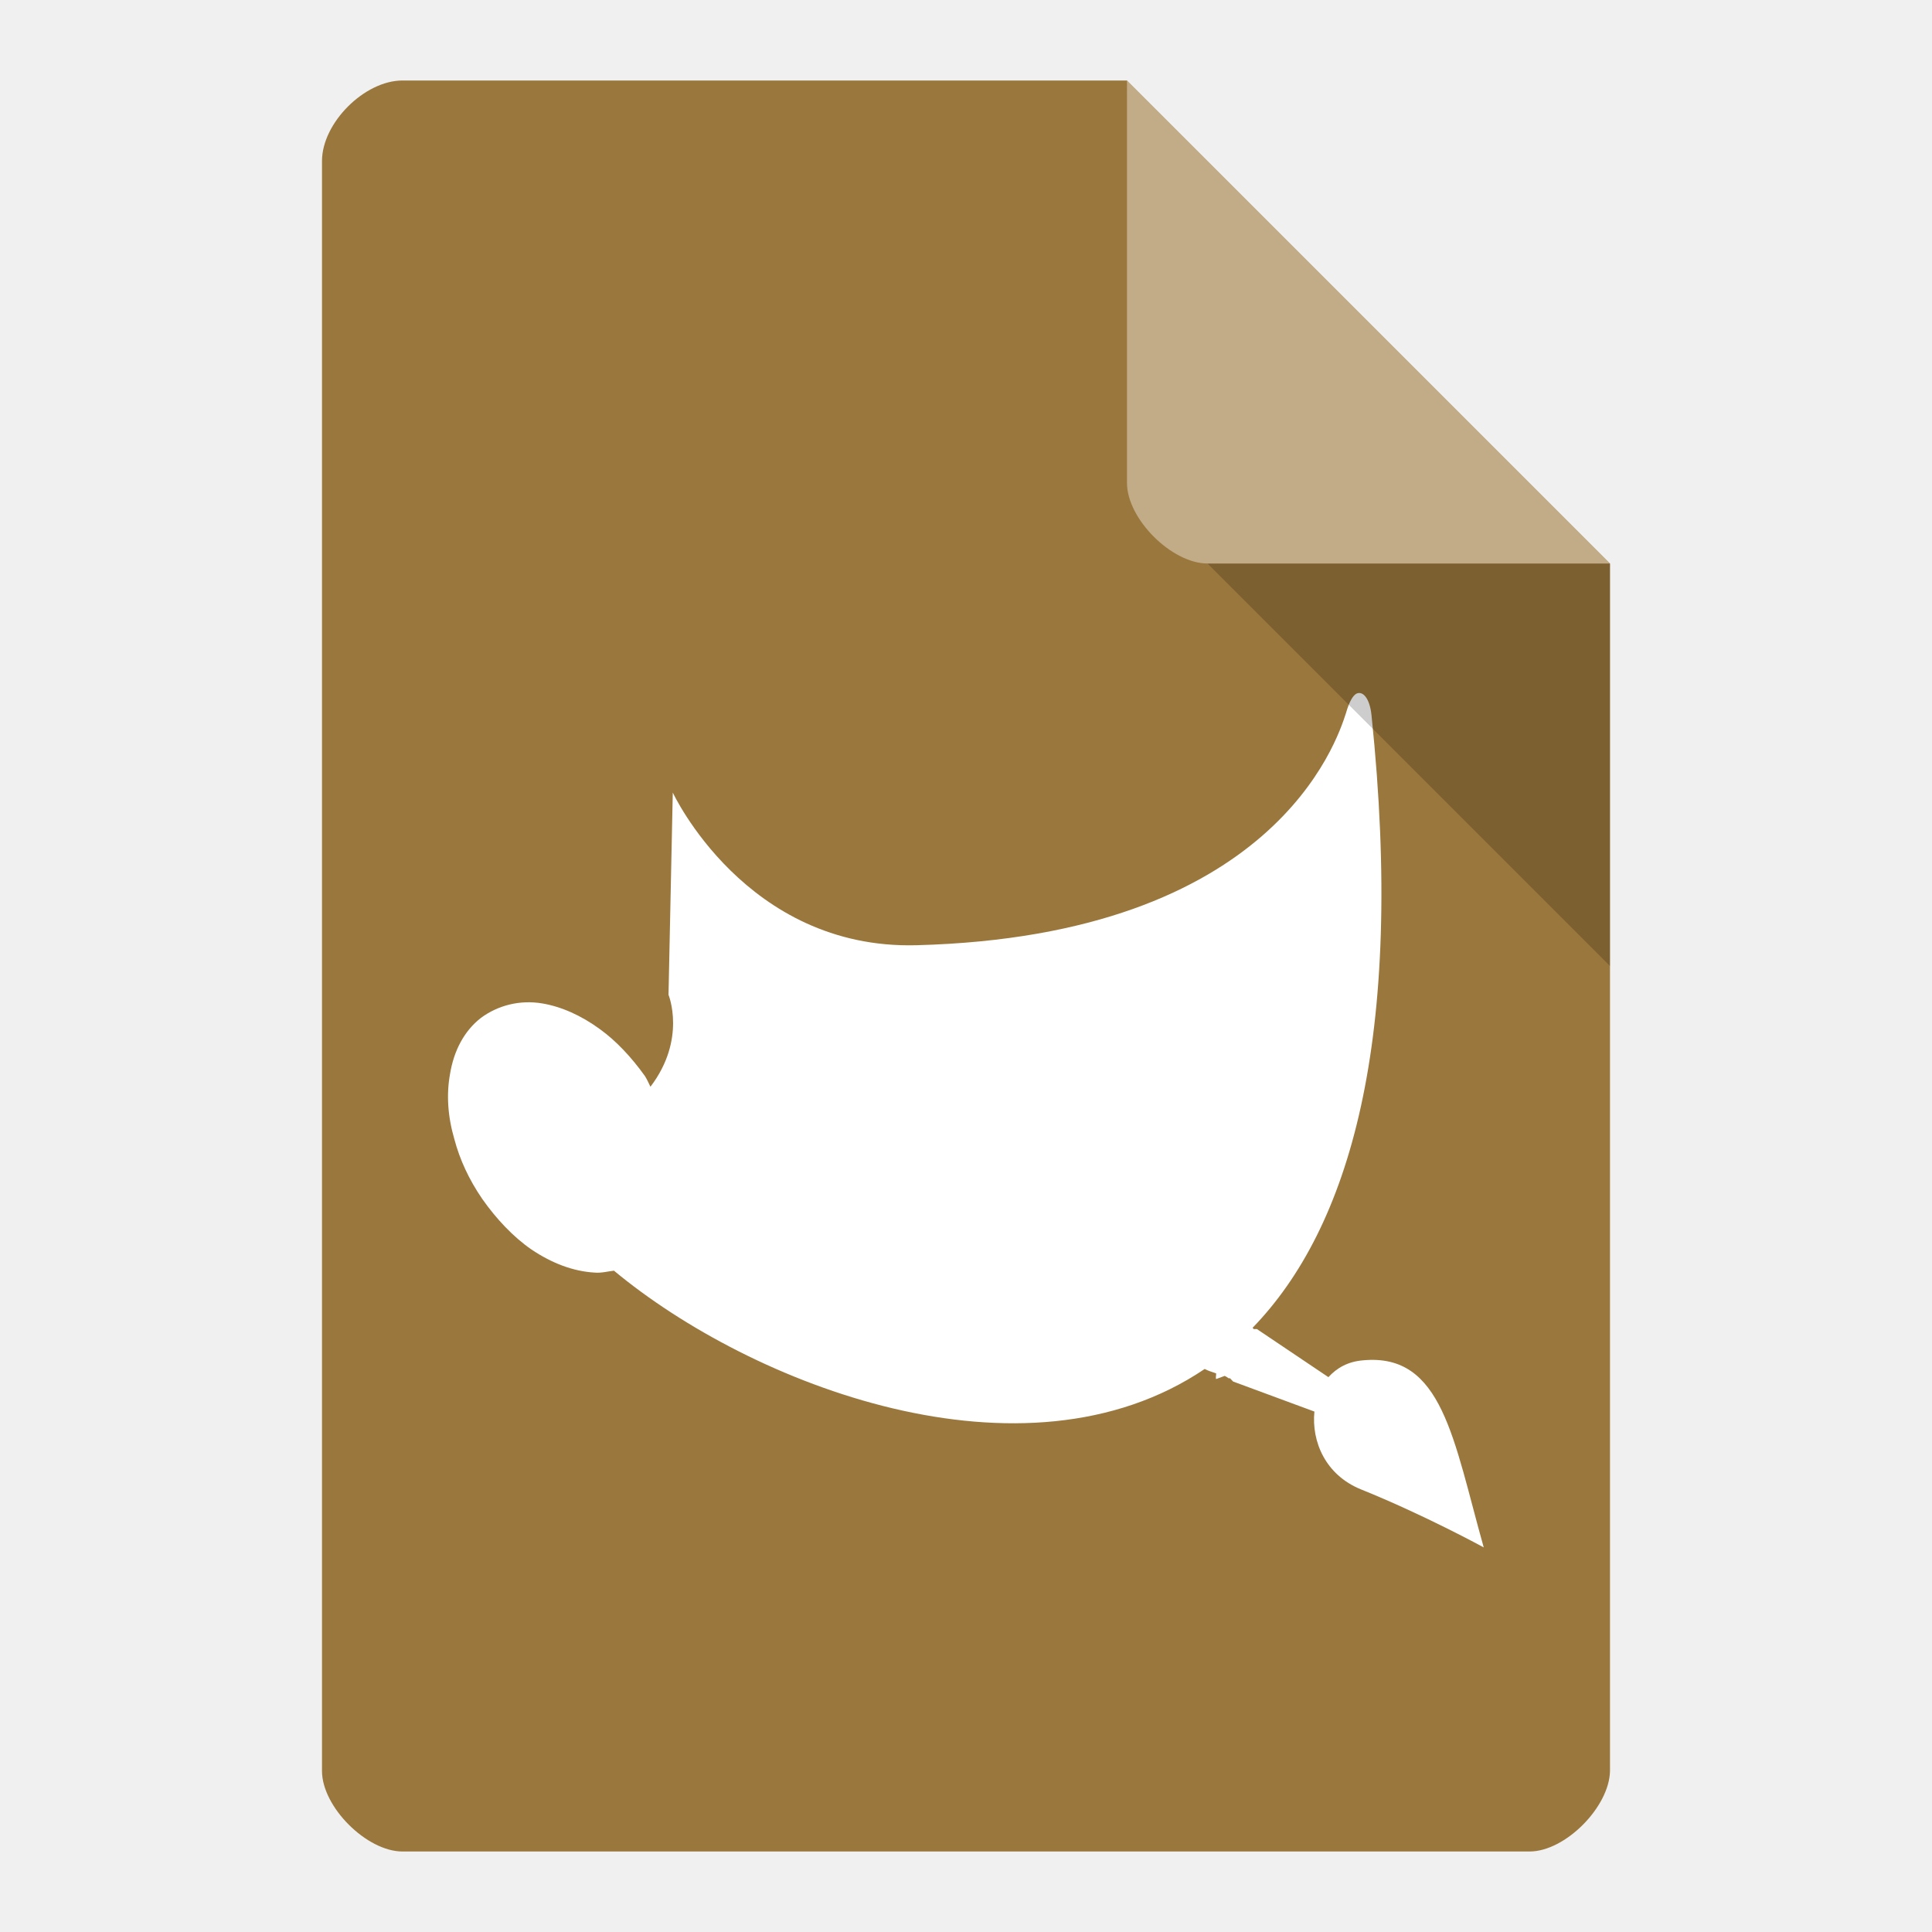
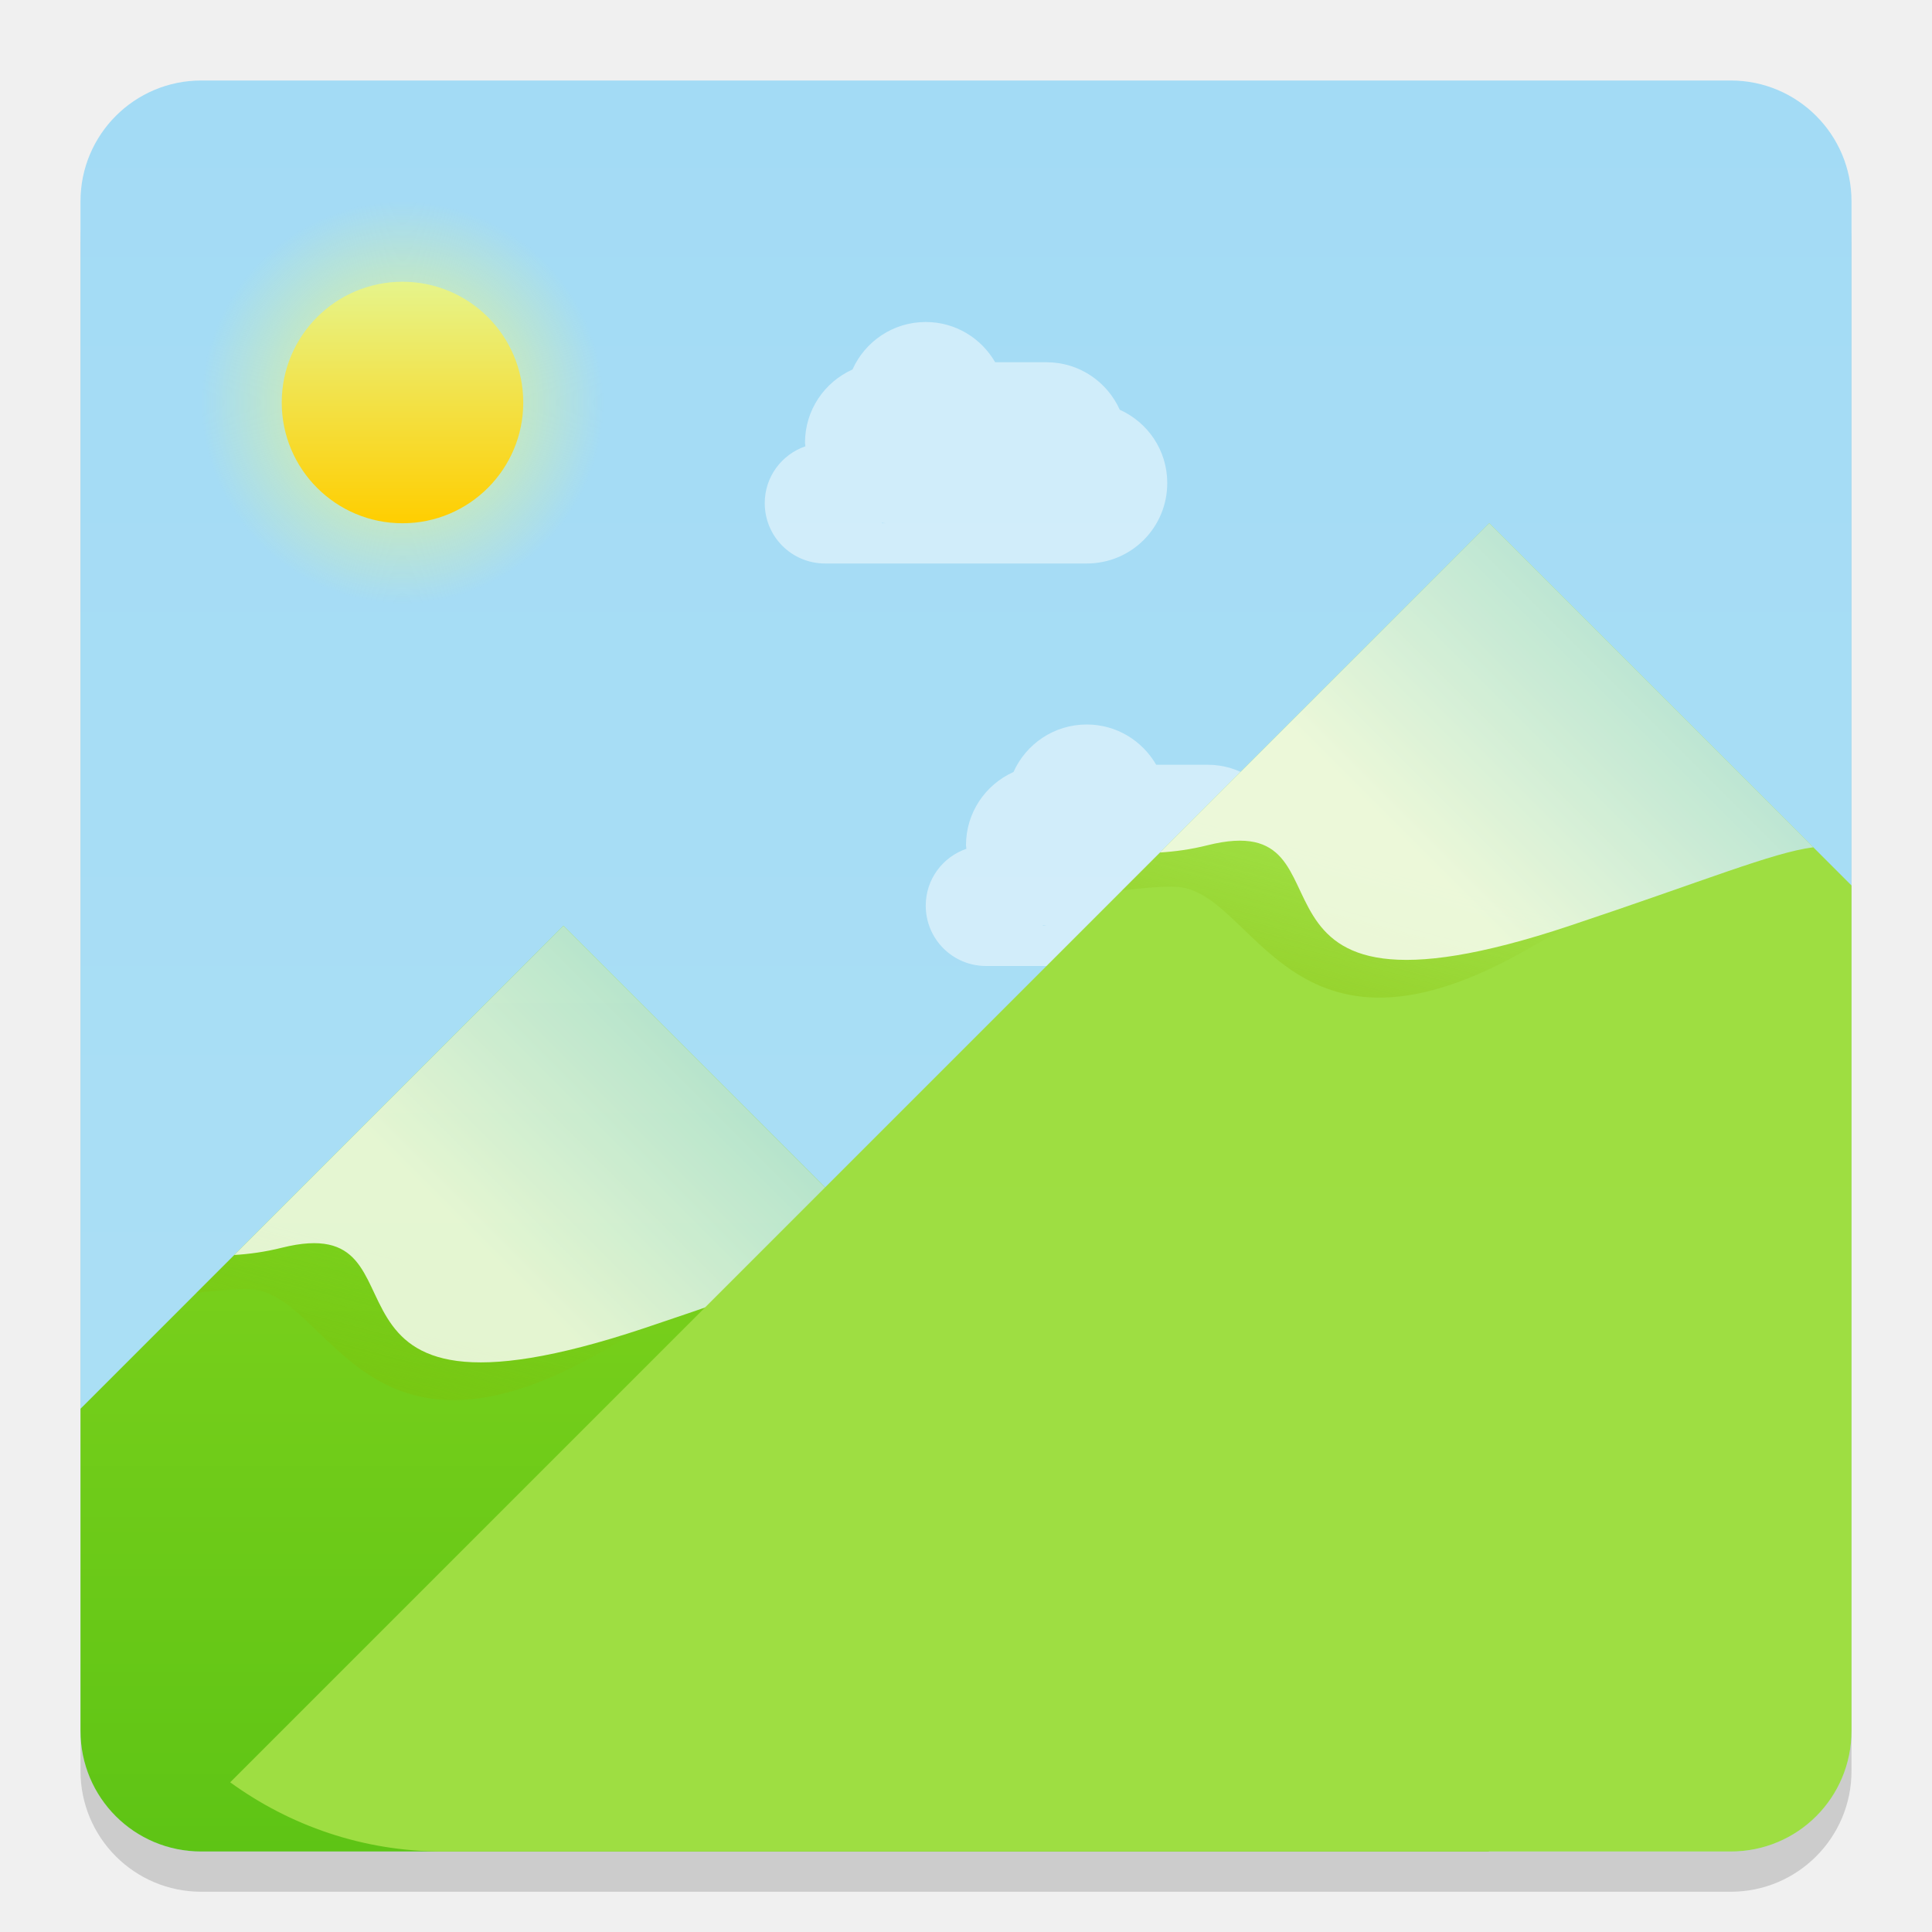
- <svg xmlns="http://www.w3.org/2000/svg" width="48px" height="48px" viewBox="0 0 48 48" version="1.1">
-   <g id="surface1">
-     <path style=" stroke:none;fill-rule:nonzero;fill:rgb(60.392%,46.667%,23.529%);fill-opacity:1;" d="M 10 2 C 9.055 2 8 3.055 8 4 L 8 44 C 8 44.891 9.109 46 10 46 L 38 46 C 38.891 46 39.984 44.891 40 44 L 40 14 L 28 2 Z M 10 2 " />
-     <path style=" stroke:none;fill-rule:nonzero;fill:rgb(100%,100%,100%);fill-opacity:1;" d="M 33.699 17.234 C 33.609 17.281 33.516 17.449 33.441 17.715 C 33.215 18.414 31.648 23.25 22.766 23.484 C 18.527 23.594 16.715 19.691 16.715 19.691 L 16.609 24.715 C 16.609 24.715 17.062 25.816 16.16 27 C 16.113 26.906 16.082 26.828 16.023 26.734 C 15.691 26.27 15.312 25.863 14.906 25.57 C 14.438 25.227 13.941 25.008 13.473 24.93 C 12.914 24.836 12.371 24.977 11.949 25.289 C 11.527 25.617 11.273 26.113 11.18 26.688 C 11.09 27.188 11.121 27.73 11.289 28.305 C 11.422 28.805 11.648 29.301 11.98 29.785 C 12.328 30.281 12.75 30.73 13.203 31.043 C 13.715 31.387 14.242 31.586 14.77 31.617 C 14.938 31.633 15.102 31.586 15.254 31.57 C 18.66 34.402 25.434 37.047 29.93 34.012 C 30.02 34.059 30.125 34.09 30.215 34.121 C 30.215 34.184 30.199 34.23 30.215 34.262 L 30.426 34.184 C 30.469 34.199 30.5 34.23 30.531 34.246 C 30.547 34.246 30.547 34.23 30.562 34.246 L 30.637 34.324 L 32.656 35.07 C 32.582 35.816 32.93 36.641 33.805 37 C 35.387 37.637 36.863 38.445 36.863 38.445 C 36.109 35.77 35.84 33.609 33.863 33.797 C 33.488 33.828 33.215 33.984 33.004 34.215 L 31.227 33.02 L 31.148 33.02 L 31.121 32.988 C 33.516 30.516 34.918 25.863 34.074 17.762 C 34.031 17.355 33.863 17.156 33.699 17.234 Z M 33.699 17.234 " />
-     <path style=" stroke:none;fill-rule:nonzero;fill:rgb(0%,0%,0%);fill-opacity:0.196;" d="M 30 14 L 40 24 L 40 14 Z M 30 14 " />
-     <path style=" stroke:none;fill-rule:nonzero;fill:rgb(100%,100%,100%);fill-opacity:0.392;" d="M 28 2 L 40 14 L 30 14 C 29.109 14 28 12.891 28 12 Z M 28 2 " />
+ <svg xmlns="http://www.w3.org/2000/svg" xmlns:xlink="http://www.w3.org/1999/xlink" width="48" height="48" id="svg2" version="1.1">
+   <defs id="defs4">
+     <linearGradient id="linearGradient3828">
+       <stop style="stop-color:#0d80b1;stop-opacity:1;" offset="0" id="stop3830" />
+       <stop style="stop-color:#0c95ca;stop-opacity:1;" offset="1" id="stop3832" />
+     </linearGradient>
+     <linearGradient id="linearGradient4188">
+       <stop style="stop-color:#f59f3a;stop-opacity:1;" offset="0" id="stop4190" />
+       <stop style="stop-color:#ffab46;stop-opacity:1;" offset="1" id="stop4192" />
+     </linearGradient>
+     <linearGradient id="linearGradient4112">
+       <stop style="stop-color:#f77c13;stop-opacity:1;" offset="0" id="stop4114" />
+       <stop style="stop-color:#fb9b49;stop-opacity:1;" offset="1" id="stop4116" />
+     </linearGradient>
+     <linearGradient id="linearGradient3929">
+       <stop style="stop-color:#313131;stop-opacity:1;" offset="0" id="stop3931" />
+       <stop style="stop-color:#555555;stop-opacity:1;" offset="1" id="stop3933" />
+     </linearGradient>
+     <linearGradient id="linearGradient3757">
+       <stop style="stop-color:#0f88de;stop-opacity:1;" offset="0" id="stop3759" />
+       <stop style="stop-color:#81bffa;stop-opacity:1;" offset="1" id="stop3761" />
+     </linearGradient>
+     <linearGradient xlink:href="#linearGradient3929" id="linearGradient3935" x1="27" y1="47" x2="27" y2="2" gradientUnits="userSpaceOnUse" />
+     <linearGradient xlink:href="#linearGradient4524" id="linearGradient4530" x1="24" y1="46" x2="24" y2="2" gradientUnits="userSpaceOnUse" />
+     <linearGradient id="linearGradient4524">
+       <stop style="stop-color:#ca7f4f;stop-opacity:1;" offset="0" id="stop4526" />
+       <stop style="stop-color:#d99356;stop-opacity:1;" offset="1" id="stop4528" />
+     </linearGradient>
+     <linearGradient xlink:href="#linearGradient5847" id="linearGradient5893" x1="29.2" y1="14.867" x2="23.8" y2="40.067" gradientUnits="userSpaceOnUse" />
+     <linearGradient id="linearGradient5847">
+       <stop id="stop5849" offset="0" style="stop-color:#ffffff;stop-opacity:1;" />
+       <stop style="stop-color:#d22d2d;stop-opacity:1;" offset="0.217" id="stop5859" />
+       <stop id="stop6761" offset="0.391" style="stop-color:#e81670;stop-opacity:1;" />
+       <stop style="stop-color:#cfcbce;stop-opacity:1;" offset="0.478" id="stop5857" />
+       <stop id="stop6769" offset="0.596" style="stop-color:#4db7f4;stop-opacity:1;" />
+       <stop style="stop-color:#14b560;stop-opacity:1;" offset="0.739" id="stop5855" />
+       <stop id="stop5851" offset="1" style="stop-color:#ffffff;stop-opacity:1;" />
+     </linearGradient>
+     <linearGradient y2="40.067" x2="23.8" y1="14.867" x1="29.2" gradientUnits="userSpaceOnUse" id="linearGradient3152" xlink:href="#linearGradient5847" />
+     <linearGradient xlink:href="#linearGradient5847-0" id="linearGradient5893-4" x1="29.2" y1="14.867" x2="23.8" y2="40.067" gradientUnits="userSpaceOnUse" gradientTransform="matrix(1.111111,0,0,1.071429,-5.444701,-4.92857)" />
+     <linearGradient id="linearGradient5847-0">
+       <stop id="stop5849-8" offset="0" style="stop-color:#ffffff;stop-opacity:1;" />
+       <stop style="stop-color:#d22d2d;stop-opacity:1;" offset="0.217" id="stop5859-9" />
+       <stop id="stop6761-5" offset="0.391" style="stop-color:#e81670;stop-opacity:1;" />
+       <stop style="stop-color:#cfcbce;stop-opacity:1;" offset="0.478" id="stop5857-2" />
+       <stop id="stop6769-3" offset="0.596" style="stop-color:#4db7f4;stop-opacity:1;" />
+       <stop style="stop-color:#14b560;stop-opacity:1;" offset="0.739" id="stop5855-0" />
+       <stop id="stop5851-1" offset="1" style="stop-color:#ffffff;stop-opacity:1;" />
+     </linearGradient>
+     <linearGradient xlink:href="#linearGradient4561" id="linearGradient4559" x1="17.696" y1="1018.596" x2="12.946" y2="1015.104" gradientUnits="userSpaceOnUse" gradientTransform="matrix(0.9996487,0,0,1.012509,0.00416191,-11.7773)" />
+     <linearGradient id="linearGradient4561">
+       <stop id="stop4563" offset="0" style="stop-color:#ffe900;stop-opacity:1;" />
+       <stop id="stop4565" offset="1" style="stop-color:#fffd84;stop-opacity:0.256" />
+     </linearGradient>
+     <linearGradient id="linearGradient5847-7">
+       <stop id="stop5849-9" offset="0" style="stop-color:#ffffff;stop-opacity:1;" />
+       <stop style="stop-color:#d22d2d;stop-opacity:1;" offset="0.217" id="stop5859-6" />
+       <stop id="stop6761-0" offset="0.391" style="stop-color:#e81670;stop-opacity:1;" />
+       <stop style="stop-color:#cfcbce;stop-opacity:1;" offset="0.478" id="stop5857-5" />
+       <stop id="stop6769-0" offset="0.596" style="stop-color:#4db7f4;stop-opacity:1;" />
+       <stop style="stop-color:#14b560;stop-opacity:1;" offset="0.739" id="stop5855-6" />
+       <stop id="stop5851-3" offset="1" style="stop-color:#ffffff;stop-opacity:1;" />
+     </linearGradient>
+     <linearGradient xlink:href="#linearGradient4512" id="linearGradient4530-0" x1="24" y1="46" x2="24" y2="2" gradientUnits="userSpaceOnUse" />
+     <linearGradient id="linearGradient4512">
+       <stop style="stop-color:#ade0f5;stop-opacity:1" offset="0" id="stop4514" />
+       <stop style="stop-color:#a3dbf5;stop-opacity:1" offset="1" id="stop4516" />
+     </linearGradient>
+     <radialGradient gradientTransform="translate(0,1004.362)" xlink:href="#linearGradient4358" id="radialGradient4356" cx="10" cy="10" fx="10" fy="10" r="5" gradientUnits="userSpaceOnUse" />
+     <linearGradient id="linearGradient4358">
+       <stop id="stop4360" offset="0" style="stop-color:#f1fa83;stop-opacity:1" />
+       <stop id="stop4362" offset="1" style="stop-color:#e6f48b;stop-opacity:0" />
+     </linearGradient>
+     <linearGradient xlink:href="#linearGradient4314" id="linearGradient4320" x1="13" y1="46" x2="13" y2="23" gradientUnits="userSpaceOnUse" />
+     <linearGradient id="linearGradient4314">
+       <stop style="stop-color:#5ec415;stop-opacity:1" offset="0" id="stop4316" />
+       <stop style="stop-color:#88d61f;stop-opacity:1" offset="1" id="stop4318" />
+     </linearGradient>
+     <linearGradient xlink:href="#linearGradient4330" id="linearGradient4340" gradientUnits="userSpaceOnUse" x1="10" y1="15" x2="10" y2="5" gradientTransform="matrix(0.6000007,0,0,0.6000007,3.999996,1008.362)" />
+     <linearGradient id="linearGradient4330">
+       <stop style="stop-color:#ffce00;stop-opacity:1" offset="0" id="stop4332" />
+       <stop style="stop-color:#e6f48b;stop-opacity:1" offset="1" id="stop4334" />
+     </linearGradient>
+     <linearGradient gradientTransform="translate(-23,1014.362)" xlink:href="#linearGradient4486" id="linearGradient4492-8" x1="32" y1="33" x2="35" y2="21.804" gradientUnits="userSpaceOnUse" />
+     <linearGradient id="linearGradient4486">
+       <stop style="stop-color:#85b900;stop-opacity:1;" offset="0" id="stop4488" />
+       <stop style="stop-color:#85b900;stop-opacity:0;" offset="1" id="stop4490" />
+     </linearGradient>
+     <linearGradient gradientTransform="translate(-23,1014.362)" xlink:href="#linearGradient4465" id="linearGradient4463-1" x1="42" y1="14" x2="35" y2="21" gradientUnits="userSpaceOnUse" />
+     <linearGradient id="linearGradient4465">
+       <stop id="stop4467" offset="0" style="stop-color:#ade0f5;stop-opacity:1" />
+       <stop style="stop-color:#d6effa;stop-opacity:1;" offset="0.5" id="stop4471" />
+       <stop id="stop4469" offset="1" style="stop-color:#ffffff;stop-opacity:1" />
+     </linearGradient>
+     <linearGradient xlink:href="#linearGradient4322" id="linearGradient4328" x1="33" y1="46" x2="33" y2="13" gradientUnits="userSpaceOnUse" />
+     <linearGradient id="linearGradient4322">
+       <stop style="stop-color:#9ede42;stop-opacity:1" offset="0" id="stop4324" />
+       <stop style="stop-color:#9ede41;stop-opacity:1" offset="1" id="stop4326" />
+     </linearGradient>
+     <linearGradient gradientTransform="translate(0,1004.362)" xlink:href="#linearGradient4486" id="linearGradient4492" x1="32" y1="33" x2="35" y2="21.804" gradientUnits="userSpaceOnUse" />
+     <linearGradient gradientTransform="translate(0,1004.362)" xlink:href="#linearGradient4465" id="linearGradient4463" x1="42" y1="14" x2="35" y2="21" gradientUnits="userSpaceOnUse" />
+     <linearGradient id="linearGradient3106">
+       <stop id="stop3108" offset="0" style="stop-color:#ade0f5;stop-opacity:1" />
+       <stop style="stop-color:#d6effa;stop-opacity:1;" offset="0.5" id="stop3110" />
+       <stop id="stop3112" offset="1" style="stop-color:#ffffff;stop-opacity:1" />
+     </linearGradient>
+     <linearGradient gradientTransform="translate(0,1004.362)" y2="2" x2="24" y1="46" x1="24" gradientUnits="userSpaceOnUse" id="linearGradient3125" xlink:href="#linearGradient4512" />
+     <linearGradient xlink:href="#linearGradient4314" id="linearGradient3207" gradientUnits="userSpaceOnUse" x1="13" y1="46" x2="13" y2="23" gradientTransform="translate(0,1004.362)" />
+   </defs>
+   <g id="layer1" transform="translate(0,-1004.362)">
+     <rect rx="3" ry="3" y="1007.362" x="2" height="44" width="44" id="rect3212" style="fill:#000000;fill-opacity:1;stroke:none;display:inline;opacity:0.15" />
+     <rect style="fill:url(#linearGradient3125);fill-opacity:1;stroke:none;display:inline" id="rect3038" width="44" height="44" x="2" y="1006.362" ry="3" rx="3" />
+     <rect style="text-decoration:none;color:#000000;fill:url(#radialGradient4356);fill-opacity:1;fill-rule:nonzero;stroke:none;visibility:visible;display:inline;overflow:visible;enable-background:accumulate" id="rect4287" width="10" height="10" x="5" y="1009.362" rx="5" ry="5" />
+     <path style="fill:url(#linearGradient3207);fill-opacity:1;fill-rule:evenodd;stroke:none;display:inline" d="m 14,1027.362 -12,12 0,8 c 0,1.662 1.338,3 3,3 l 32,0 z" id="path4293" />
+     <rect ry="3" rx="3" y="1011.362" x="7" height="6" width="6" id="rect4338" style="text-decoration:none;color:#000000;fill:url(#linearGradient4340);fill-opacity:1;fill-rule:nonzero;stroke:none;visibility:visible;display:inline;overflow:visible;enable-background:accumulate" />
+     <path style="fill:url(#linearGradient4492-8);fill-opacity:1;fill-rule:evenodd;stroke:none;display:inline" d="m 8.582,1032.78 -3.705,3.705 c 0.477,-0.057 0.943,-0.102 1.318,-0.092 1.999,0.052 2.805,4.987 8.805,1.523 6,-3.464 8,-0.555 8,-0.555 0,0 0,-0.5 -0.125,-1.125 l -2.289,-2.289 c -2.515,-0.467 -7.652,-0.872 -12.004,-1.168 z" id="path4475-8" />
+     <path style="opacity:0.8;fill:url(#linearGradient4463-1);fill-opacity:1;fill-rule:evenodd;stroke:none;display:inline" d="m 14,1027.362 -8.18,8.18 c 0.372,-0.023 0.762,-0.075 1.18,-0.18 4,-1 0,5 9,2 3.361,-1.121 5.047,-1.822 6.051,-1.949 L 14,1027.362 z" id="path4456-5" />
+     <path id="path4553" d="m 27,1022.362 c -0.814,0 -1.508,0.485 -1.82,1.18 C 24.485,1023.855 24,1024.548 24,1025.362 c 0,0.03 0.009,0.058 0.01,0.088 -0.587,0.203 -1.01,0.754 -1.01,1.412 0,0.831 0.669,1.5 1.5,1.5 l 6.5,0 c 1.108,0 2,-0.892 2,-2 0,-0.814 -0.485,-1.508 -1.18,-1.82 -0.313,-0.695 -1.006,-1.18 -1.82,-1.18 l -1.275,0 c -0.346,-0.596 -0.984,-1 -1.725,-1 z m -1.088,4.99 c 0.03,0 0.058,0.01 0.088,0.01 l -0.092,0 c 0.001,0 0.003,-0.01 0.004,-0.01 z" style="text-decoration:none;color:#000000;fill:#ffffff;fill-opacity:0.482;fill-rule:nonzero;stroke:none;visibility:visible;display:inline;overflow:visible;enable-background:accumulate" />
+     <path style="fill:url(#linearGradient4328);fill-opacity:1;fill-rule:evenodd;stroke:none;display:inline" d="M 37 13 L 5.719 44.281 C 7.202 45.357 9.02 46 11 46 L 37 46 L 43 46 C 44.662 46 46 44.662 46 43 L 46 37 L 46 22 L 37 13 z " transform="translate(0,1004.362)" id="path4295" />
+     <path style="fill:url(#linearGradient4492);fill-opacity:1;fill-rule:evenodd;stroke:none;display:inline" d="m 31.582,1022.78 -3.705,3.705 c 0.477,-0.057 0.943,-0.102 1.318,-0.092 1.999,0.052 2.805,4.987 8.805,1.523 6,-3.464 8,-0.555 8,-0.555 0,0 0,-0.5 -0.125,-1.125 l -2.289,-2.289 c -2.515,-0.467 -7.652,-0.872 -12.004,-1.168 z" id="path4475" />
+     <path style="opacity:0.8;fill:url(#linearGradient4463);fill-opacity:1;fill-rule:evenodd;stroke:none;display:inline" d="m 37,1017.362 -8.18,8.18 c 0.372,-0.023 0.762,-0.075 1.18,-0.18 4,-1 0,5 9,2 3.361,-1.121 5.047,-1.822 6.051,-1.949 L 37,1017.362 z" id="path4456" />
+     <path style="text-decoration:none;color:#000000;fill:#ffffff;fill-opacity:0.482;fill-rule:nonzero;stroke:none;visibility:visible;display:inline;overflow:visible;enable-background:accumulate" d="m 23,1012.362 c -0.814,0 -1.508,0.485 -1.82,1.18 C 20.485,1013.855 20,1014.548 20,1015.362 c 0,0.03 0.009,0.058 0.01,0.088 -0.587,0.203 -1.01,0.754 -1.01,1.412 0,0.831 0.669,1.5 1.5,1.5 l 6.5,0 c 1.108,0 2,-0.892 2,-2 0,-0.814 -0.485,-1.508 -1.18,-1.82 -0.313,-0.695 -1.006,-1.18 -1.82,-1.18 l -1.275,0 c -0.346,-0.596 -0.984,-1 -1.725,-1 z m -1.088,4.99 c 0.03,0 0.058,0.01 0.088,0.01 l -0.092,0 c 0.001,0 0.003,-0.01 0.004,-0.01 z" id="rect4537" />
  </g>
</svg>
